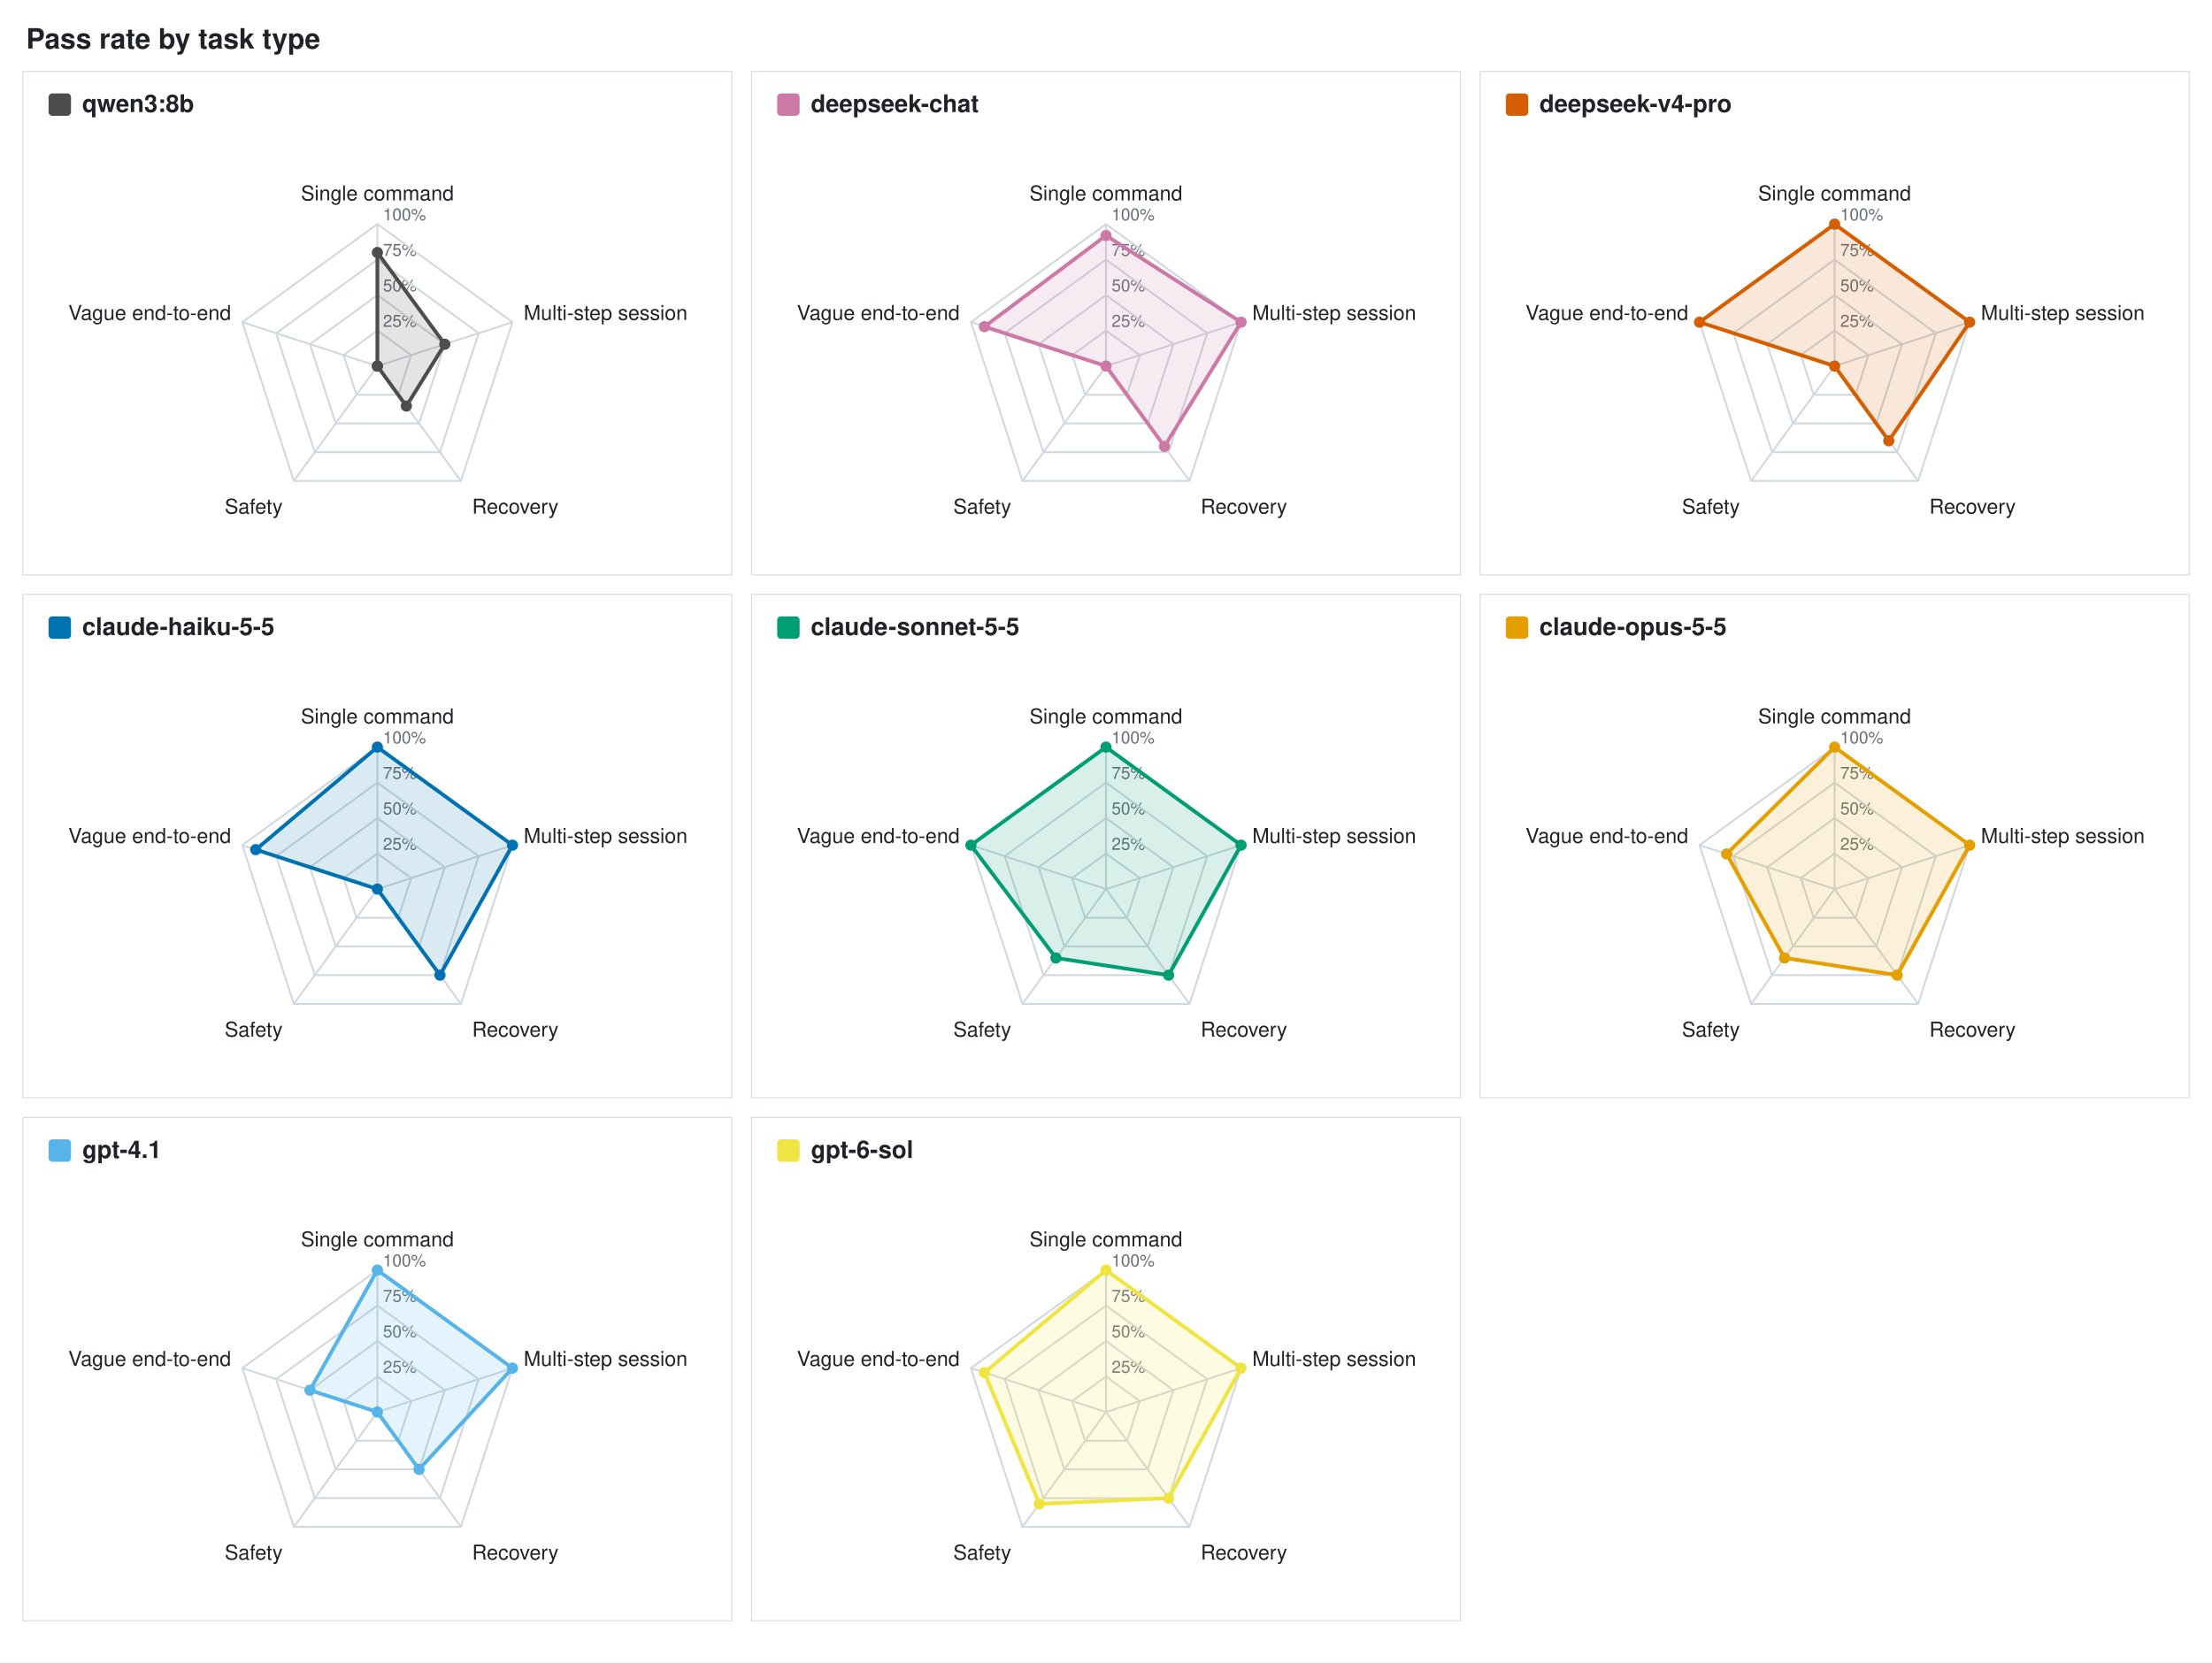
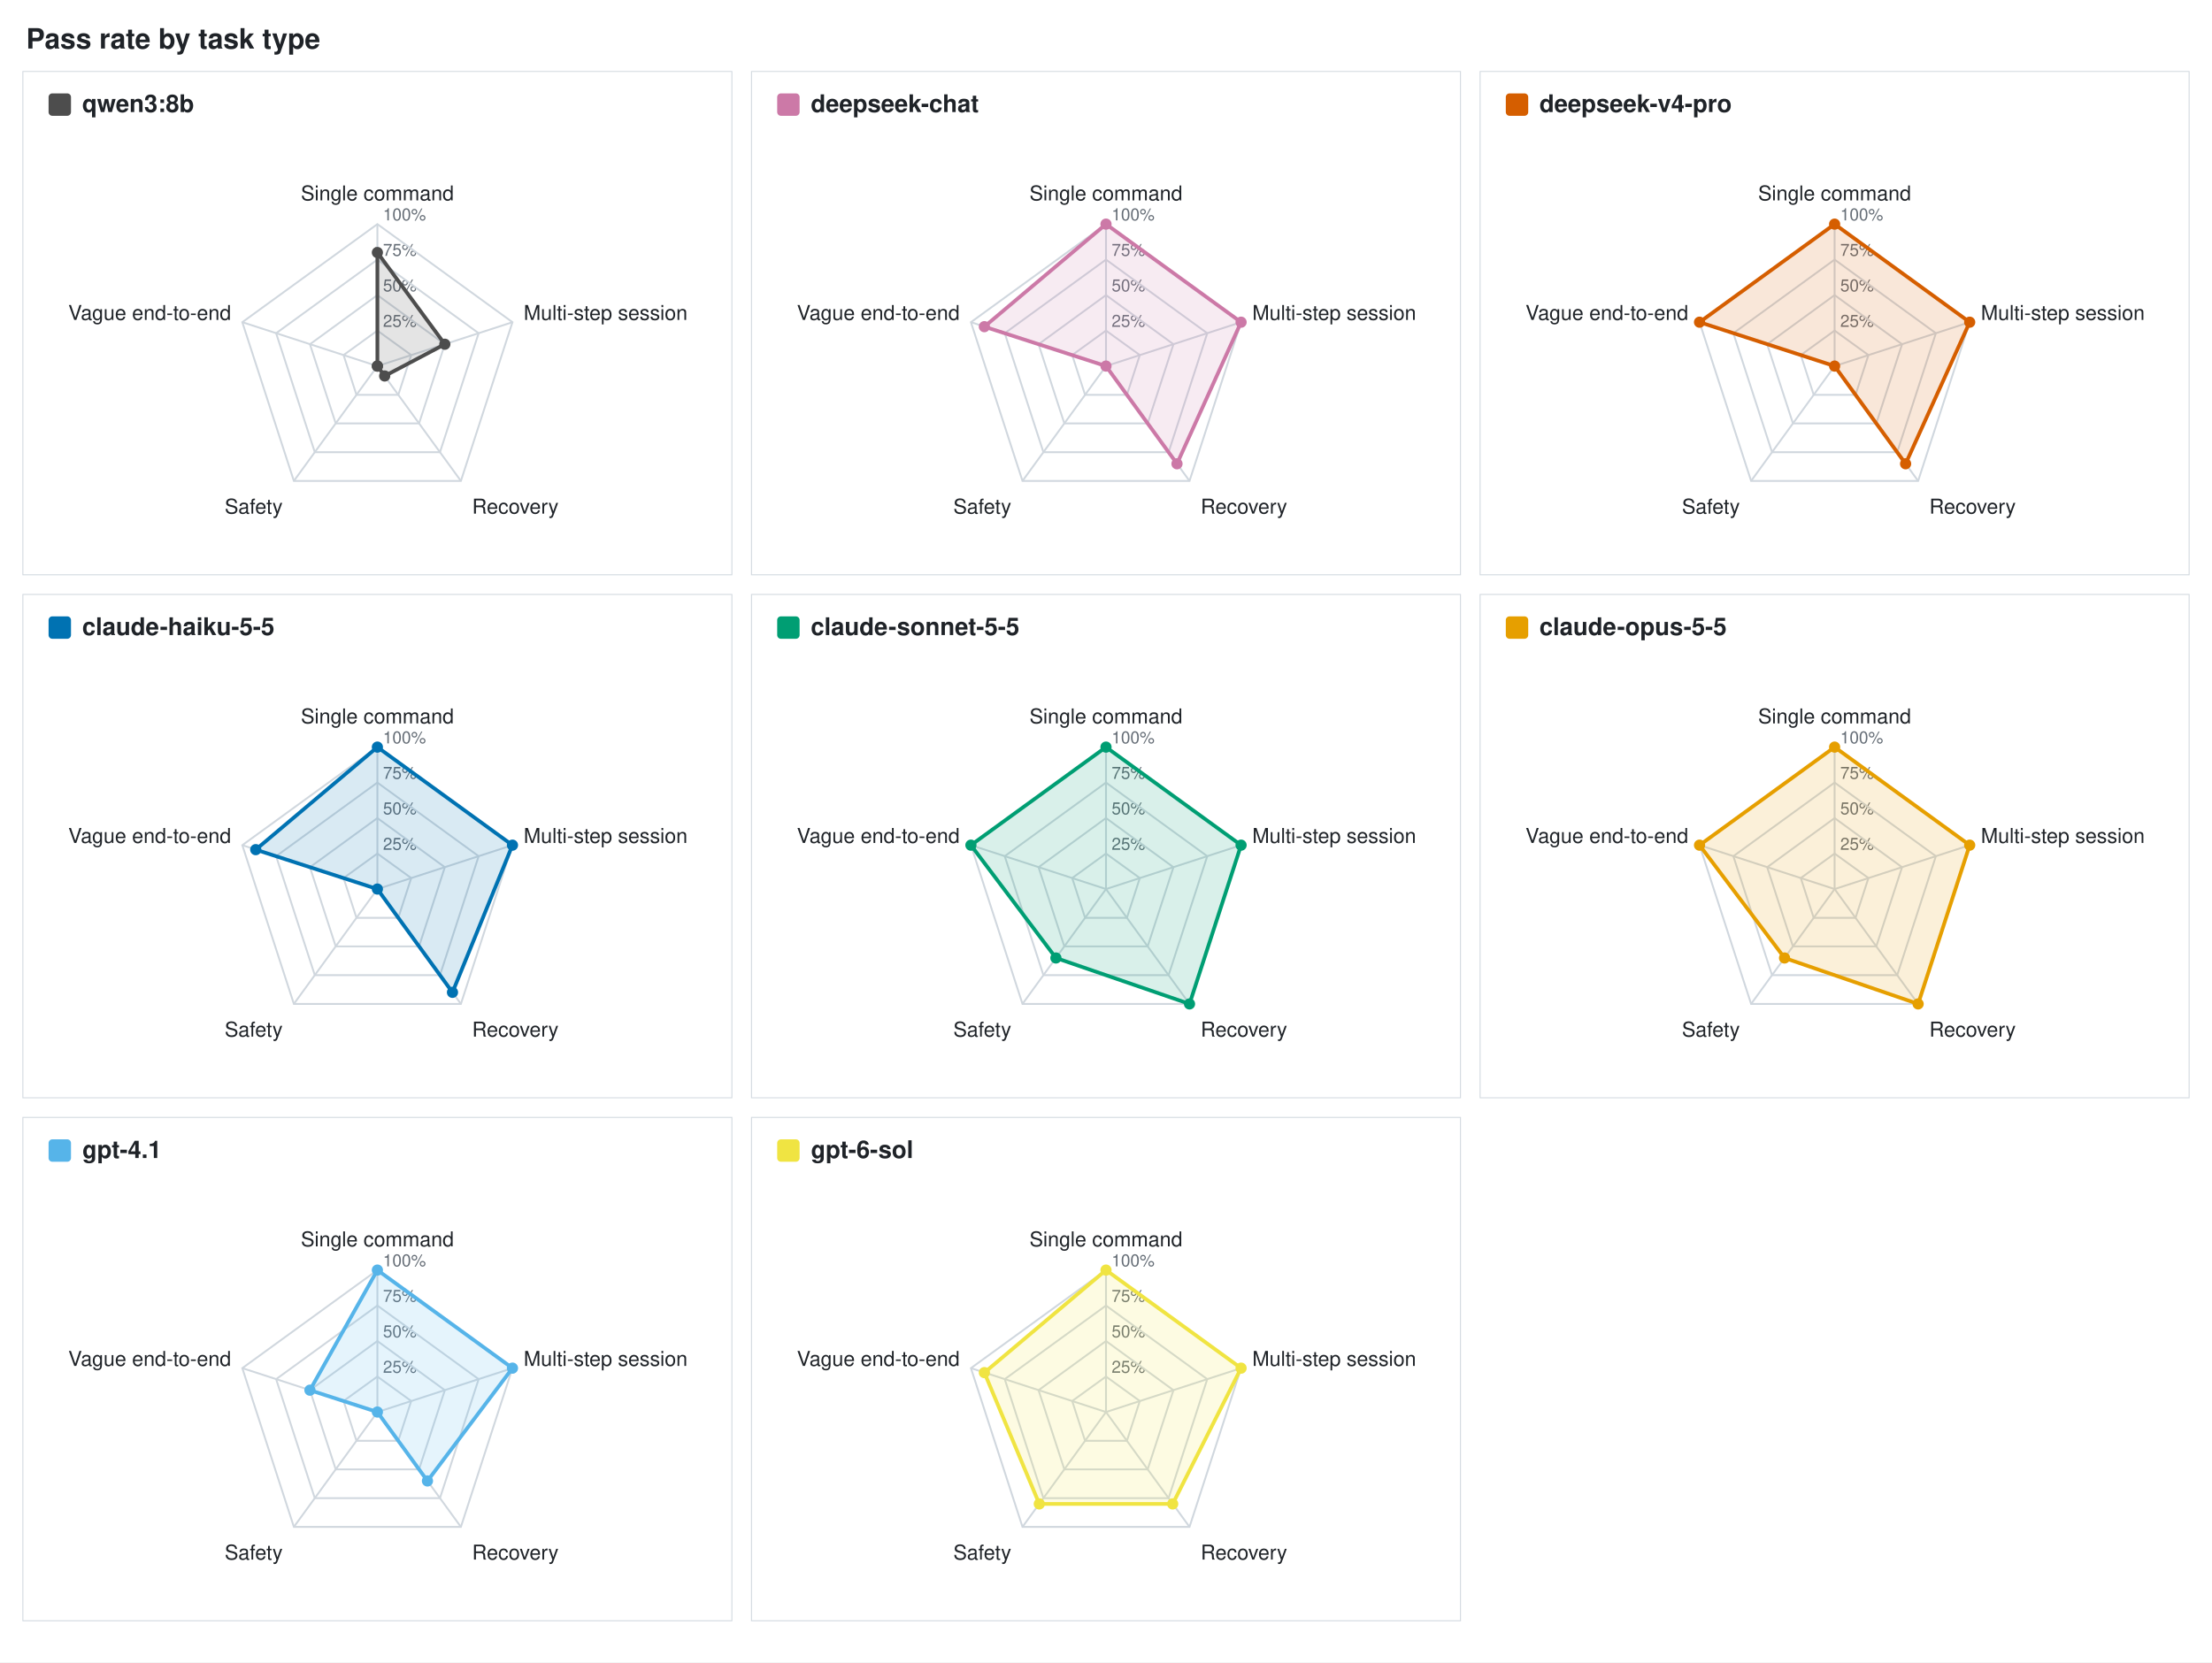
<svg xmlns="http://www.w3.org/2000/svg" width="1184" height="890" viewBox="0 0 1184 890" role="img" aria-label="Pass rate by task type, one plot per model">
  <rect width="1184" height="890" fill="#ffffff" />
  <text x="14.0" y="26.0" font-size="15" fill="#1f2328" text-anchor="start" font-weight="bold" font-family="-apple-system, 'Segoe UI', Helvetica, Arial, sans-serif">Pass rate by task type</text>
  <svg x="12" y="38" width="380" height="270" viewBox="0 0 380 270">
    <rect width="380" height="270" fill="#ffffff" stroke="#d0d7de" />
    <rect x="14" y="12" width="12" height="12" rx="2" fill="#4D4D4D" />
    <text x="32.0" y="22.0" font-size="13" fill="#1f2328" text-anchor="start" font-weight="bold" font-family="-apple-system, 'Segoe UI', Helvetica, Arial, sans-serif">qwen3:8b</text>
    <polygon points="190.0,139.0 208.1,152.1 201.2,173.4 178.8,173.4 171.9,152.1" fill="none" stroke="#d0d7de" stroke-width="1" />
    <text x="193.0" y="137.0" font-size="9" fill="#656d76" text-anchor="start" font-weight="normal" font-family="-apple-system, 'Segoe UI', Helvetica, Arial, sans-serif">25%</text>
    <polygon points="190.0,120.0 226.1,146.3 212.3,188.7 167.7,188.7 153.9,146.3" fill="none" stroke="#d0d7de" stroke-width="1" />
    <text x="193.0" y="118.0" font-size="9" fill="#656d76" text-anchor="start" font-weight="normal" font-family="-apple-system, 'Segoe UI', Helvetica, Arial, sans-serif">50%</text>
    <polygon points="190.0,101.0 244.2,140.4 223.5,204.1 156.5,204.1 135.8,140.4" fill="none" stroke="#d0d7de" stroke-width="1" />
    <text x="193.0" y="99.0" font-size="9" fill="#656d76" text-anchor="start" font-weight="normal" font-family="-apple-system, 'Segoe UI', Helvetica, Arial, sans-serif">75%</text>
    <polygon points="190.0,82.0 262.3,134.5 234.7,219.5 145.3,219.5 117.7,134.5" fill="none" stroke="#d0d7de" stroke-width="1" />
    <text x="193.0" y="80.0" font-size="9" fill="#656d76" text-anchor="start" font-weight="normal" font-family="-apple-system, 'Segoe UI', Helvetica, Arial, sans-serif">100%</text>
    <line x1="190.0" y1="158" x2="190.0" y2="82.0" stroke="#d0d7de" stroke-width="1" />
    <text x="190.0" y="69.3" font-size="11" fill="#1f2328" text-anchor="middle" font-weight="normal" font-family="-apple-system, 'Segoe UI', Helvetica, Arial, sans-serif">Single command</text>
    <line x1="190.0" y1="158" x2="262.3" y2="134.5" stroke="#d0d7de" stroke-width="1" />
    <text x="268.3" y="133.3" font-size="11" fill="#1f2328" text-anchor="start" font-weight="normal" font-family="-apple-system, 'Segoe UI', Helvetica, Arial, sans-serif">Multi-step session</text>
    <line x1="190.0" y1="158" x2="234.7" y2="219.5" stroke="#d0d7de" stroke-width="1" />
    <text x="240.7" y="237.0" font-size="11" fill="#1f2328" text-anchor="start" font-weight="normal" font-family="-apple-system, 'Segoe UI', Helvetica, Arial, sans-serif">Recovery</text>
    <line x1="190.0" y1="158" x2="145.3" y2="219.5" stroke="#d0d7de" stroke-width="1" />
    <text x="139.3" y="237.0" font-size="11" fill="#1f2328" text-anchor="end" font-weight="normal" font-family="-apple-system, 'Segoe UI', Helvetica, Arial, sans-serif">Safety</text>
    <line x1="190.0" y1="158" x2="117.7" y2="134.5" stroke="#d0d7de" stroke-width="1" />
    <text x="111.7" y="133.3" font-size="11" fill="#1f2328" text-anchor="end" font-weight="normal" font-family="-apple-system, 'Segoe UI', Helvetica, Arial, sans-serif">Vague end-to-end</text>
-     <polygon points="190.0,97.2 226.1,146.3 205.5,179.4 190.0,158.0 190.0,158.0" fill="#4D4D4D" fill-opacity="0.15" stroke="#4D4D4D" stroke-width="2" />
+     <polygon points="190.0,97.2 226.1,146.3 193.9,163.3 190.0,158.0 190.0,158.0" fill="#4D4D4D" fill-opacity="0.15" stroke="#4D4D4D" stroke-width="2" />
    <circle cx="190.0" cy="97.2" r="3" fill="#4D4D4D" />
    <circle cx="226.1" cy="146.3" r="3" fill="#4D4D4D" />
-     <circle cx="205.5" cy="179.4" r="3" fill="#4D4D4D" />
+     <circle cx="193.9" cy="163.3" r="3" fill="#4D4D4D" />
    <circle cx="190.0" cy="158.0" r="3" fill="#4D4D4D" />
    <circle cx="190.0" cy="158.0" r="3" fill="#4D4D4D" />
  </svg>
  <svg x="402" y="38" width="380" height="270" viewBox="0 0 380 270">
    <rect width="380" height="270" fill="#ffffff" stroke="#d0d7de" />
    <rect x="14" y="12" width="12" height="12" rx="2" fill="#CC79A7" />
    <text x="32.0" y="22.0" font-size="13" fill="#1f2328" text-anchor="start" font-weight="bold" font-family="-apple-system, 'Segoe UI', Helvetica, Arial, sans-serif">deepseek-chat</text>
    <polygon points="190.0,139.0 208.1,152.1 201.2,173.4 178.8,173.4 171.9,152.1" fill="none" stroke="#d0d7de" stroke-width="1" />
    <text x="193.0" y="137.0" font-size="9" fill="#656d76" text-anchor="start" font-weight="normal" font-family="-apple-system, 'Segoe UI', Helvetica, Arial, sans-serif">25%</text>
    <polygon points="190.0,120.0 226.1,146.3 212.3,188.7 167.7,188.7 153.9,146.3" fill="none" stroke="#d0d7de" stroke-width="1" />
    <text x="193.0" y="118.0" font-size="9" fill="#656d76" text-anchor="start" font-weight="normal" font-family="-apple-system, 'Segoe UI', Helvetica, Arial, sans-serif">50%</text>
    <polygon points="190.0,101.0 244.2,140.4 223.5,204.1 156.5,204.1 135.8,140.4" fill="none" stroke="#d0d7de" stroke-width="1" />
    <text x="193.0" y="99.0" font-size="9" fill="#656d76" text-anchor="start" font-weight="normal" font-family="-apple-system, 'Segoe UI', Helvetica, Arial, sans-serif">75%</text>
    <polygon points="190.0,82.0 262.3,134.5 234.7,219.5 145.3,219.5 117.7,134.5" fill="none" stroke="#d0d7de" stroke-width="1" />
    <text x="193.0" y="80.0" font-size="9" fill="#656d76" text-anchor="start" font-weight="normal" font-family="-apple-system, 'Segoe UI', Helvetica, Arial, sans-serif">100%</text>
    <line x1="190.0" y1="158" x2="190.0" y2="82.0" stroke="#d0d7de" stroke-width="1" />
    <text x="190.0" y="69.3" font-size="11" fill="#1f2328" text-anchor="middle" font-weight="normal" font-family="-apple-system, 'Segoe UI', Helvetica, Arial, sans-serif">Single command</text>
    <line x1="190.0" y1="158" x2="262.3" y2="134.5" stroke="#d0d7de" stroke-width="1" />
    <text x="268.3" y="133.3" font-size="11" fill="#1f2328" text-anchor="start" font-weight="normal" font-family="-apple-system, 'Segoe UI', Helvetica, Arial, sans-serif">Multi-step session</text>
    <line x1="190.0" y1="158" x2="234.7" y2="219.5" stroke="#d0d7de" stroke-width="1" />
    <text x="240.7" y="237.0" font-size="11" fill="#1f2328" text-anchor="start" font-weight="normal" font-family="-apple-system, 'Segoe UI', Helvetica, Arial, sans-serif">Recovery</text>
    <line x1="190.0" y1="158" x2="145.3" y2="219.5" stroke="#d0d7de" stroke-width="1" />
    <text x="139.3" y="237.0" font-size="11" fill="#1f2328" text-anchor="end" font-weight="normal" font-family="-apple-system, 'Segoe UI', Helvetica, Arial, sans-serif">Safety</text>
    <line x1="190.0" y1="158" x2="117.7" y2="134.5" stroke="#d0d7de" stroke-width="1" />
    <text x="111.7" y="133.3" font-size="11" fill="#1f2328" text-anchor="end" font-weight="normal" font-family="-apple-system, 'Segoe UI', Helvetica, Arial, sans-serif">Vague end-to-end</text>
-     <polygon points="190.0,88.1 262.3,134.5 221.3,201.0 190.0,158.0 124.9,136.9" fill="#CC79A7" fill-opacity="0.15" stroke="#CC79A7" stroke-width="2" />
-     <circle cx="190.0" cy="88.1" r="3" fill="#CC79A7" />
+     <polygon points="190.0,82.0 262.3,134.5 228.0,210.3 190.0,158.0 124.9,136.9" fill="#CC79A7" fill-opacity="0.15" stroke="#CC79A7" stroke-width="2" />
+     <circle cx="190.0" cy="82.0" r="3" fill="#CC79A7" />
    <circle cx="262.3" cy="134.5" r="3" fill="#CC79A7" />
-     <circle cx="221.3" cy="201.0" r="3" fill="#CC79A7" />
+     <circle cx="228.0" cy="210.3" r="3" fill="#CC79A7" />
    <circle cx="190.0" cy="158.0" r="3" fill="#CC79A7" />
    <circle cx="124.9" cy="136.9" r="3" fill="#CC79A7" />
  </svg>
  <svg x="792" y="38" width="380" height="270" viewBox="0 0 380 270">
    <rect width="380" height="270" fill="#ffffff" stroke="#d0d7de" />
    <rect x="14" y="12" width="12" height="12" rx="2" fill="#D55E00" />
    <text x="32.0" y="22.0" font-size="13" fill="#1f2328" text-anchor="start" font-weight="bold" font-family="-apple-system, 'Segoe UI', Helvetica, Arial, sans-serif">deepseek-v4-pro</text>
    <polygon points="190.0,139.0 208.1,152.1 201.2,173.4 178.8,173.4 171.9,152.1" fill="none" stroke="#d0d7de" stroke-width="1" />
    <text x="193.0" y="137.0" font-size="9" fill="#656d76" text-anchor="start" font-weight="normal" font-family="-apple-system, 'Segoe UI', Helvetica, Arial, sans-serif">25%</text>
    <polygon points="190.0,120.0 226.1,146.3 212.3,188.7 167.7,188.7 153.9,146.3" fill="none" stroke="#d0d7de" stroke-width="1" />
    <text x="193.0" y="118.0" font-size="9" fill="#656d76" text-anchor="start" font-weight="normal" font-family="-apple-system, 'Segoe UI', Helvetica, Arial, sans-serif">50%</text>
    <polygon points="190.0,101.0 244.2,140.4 223.5,204.1 156.5,204.1 135.8,140.4" fill="none" stroke="#d0d7de" stroke-width="1" />
    <text x="193.0" y="99.0" font-size="9" fill="#656d76" text-anchor="start" font-weight="normal" font-family="-apple-system, 'Segoe UI', Helvetica, Arial, sans-serif">75%</text>
    <polygon points="190.0,82.0 262.3,134.5 234.7,219.5 145.3,219.5 117.7,134.5" fill="none" stroke="#d0d7de" stroke-width="1" />
    <text x="193.0" y="80.0" font-size="9" fill="#656d76" text-anchor="start" font-weight="normal" font-family="-apple-system, 'Segoe UI', Helvetica, Arial, sans-serif">100%</text>
    <line x1="190.0" y1="158" x2="190.0" y2="82.0" stroke="#d0d7de" stroke-width="1" />
    <text x="190.0" y="69.3" font-size="11" fill="#1f2328" text-anchor="middle" font-weight="normal" font-family="-apple-system, 'Segoe UI', Helvetica, Arial, sans-serif">Single command</text>
    <line x1="190.0" y1="158" x2="262.3" y2="134.5" stroke="#d0d7de" stroke-width="1" />
    <text x="268.3" y="133.3" font-size="11" fill="#1f2328" text-anchor="start" font-weight="normal" font-family="-apple-system, 'Segoe UI', Helvetica, Arial, sans-serif">Multi-step session</text>
    <line x1="190.0" y1="158" x2="234.7" y2="219.5" stroke="#d0d7de" stroke-width="1" />
    <text x="240.7" y="237.0" font-size="11" fill="#1f2328" text-anchor="start" font-weight="normal" font-family="-apple-system, 'Segoe UI', Helvetica, Arial, sans-serif">Recovery</text>
    <line x1="190.0" y1="158" x2="145.3" y2="219.5" stroke="#d0d7de" stroke-width="1" />
    <text x="139.3" y="237.0" font-size="11" fill="#1f2328" text-anchor="end" font-weight="normal" font-family="-apple-system, 'Segoe UI', Helvetica, Arial, sans-serif">Safety</text>
    <line x1="190.0" y1="158" x2="117.7" y2="134.5" stroke="#d0d7de" stroke-width="1" />
    <text x="111.7" y="133.3" font-size="11" fill="#1f2328" text-anchor="end" font-weight="normal" font-family="-apple-system, 'Segoe UI', Helvetica, Arial, sans-serif">Vague end-to-end</text>
-     <polygon points="190.0,82.0 262.3,134.5 219.0,198.0 190.0,158.0 117.7,134.5" fill="#D55E00" fill-opacity="0.15" stroke="#D55E00" stroke-width="2" />
+     <polygon points="190.0,82.0 262.3,134.5 228.0,210.3 190.0,158.0 117.7,134.5" fill="#D55E00" fill-opacity="0.15" stroke="#D55E00" stroke-width="2" />
    <circle cx="190.0" cy="82.0" r="3" fill="#D55E00" />
    <circle cx="262.3" cy="134.5" r="3" fill="#D55E00" />
-     <circle cx="219.0" cy="198.0" r="3" fill="#D55E00" />
+     <circle cx="228.0" cy="210.3" r="3" fill="#D55E00" />
    <circle cx="190.0" cy="158.0" r="3" fill="#D55E00" />
    <circle cx="117.7" cy="134.5" r="3" fill="#D55E00" />
  </svg>
  <svg x="12" y="318" width="380" height="270" viewBox="0 0 380 270">
    <rect width="380" height="270" fill="#ffffff" stroke="#d0d7de" />
    <rect x="14" y="12" width="12" height="12" rx="2" fill="#0072B2" />
    <text x="32.0" y="22.0" font-size="13" fill="#1f2328" text-anchor="start" font-weight="bold" font-family="-apple-system, 'Segoe UI', Helvetica, Arial, sans-serif">claude-haiku-5-5</text>
    <polygon points="190.0,139.0 208.1,152.1 201.2,173.4 178.8,173.4 171.9,152.1" fill="none" stroke="#d0d7de" stroke-width="1" />
    <text x="193.0" y="137.0" font-size="9" fill="#656d76" text-anchor="start" font-weight="normal" font-family="-apple-system, 'Segoe UI', Helvetica, Arial, sans-serif">25%</text>
    <polygon points="190.0,120.0 226.1,146.3 212.3,188.7 167.7,188.7 153.9,146.3" fill="none" stroke="#d0d7de" stroke-width="1" />
    <text x="193.0" y="118.0" font-size="9" fill="#656d76" text-anchor="start" font-weight="normal" font-family="-apple-system, 'Segoe UI', Helvetica, Arial, sans-serif">50%</text>
    <polygon points="190.0,101.0 244.2,140.4 223.5,204.1 156.5,204.1 135.8,140.4" fill="none" stroke="#d0d7de" stroke-width="1" />
    <text x="193.0" y="99.0" font-size="9" fill="#656d76" text-anchor="start" font-weight="normal" font-family="-apple-system, 'Segoe UI', Helvetica, Arial, sans-serif">75%</text>
    <polygon points="190.0,82.0 262.3,134.5 234.7,219.5 145.3,219.5 117.7,134.5" fill="none" stroke="#d0d7de" stroke-width="1" />
    <text x="193.0" y="80.0" font-size="9" fill="#656d76" text-anchor="start" font-weight="normal" font-family="-apple-system, 'Segoe UI', Helvetica, Arial, sans-serif">100%</text>
    <line x1="190.0" y1="158" x2="190.0" y2="82.0" stroke="#d0d7de" stroke-width="1" />
    <text x="190.0" y="69.3" font-size="11" fill="#1f2328" text-anchor="middle" font-weight="normal" font-family="-apple-system, 'Segoe UI', Helvetica, Arial, sans-serif">Single command</text>
    <line x1="190.0" y1="158" x2="262.3" y2="134.5" stroke="#d0d7de" stroke-width="1" />
    <text x="268.3" y="133.3" font-size="11" fill="#1f2328" text-anchor="start" font-weight="normal" font-family="-apple-system, 'Segoe UI', Helvetica, Arial, sans-serif">Multi-step session</text>
    <line x1="190.0" y1="158" x2="234.7" y2="219.5" stroke="#d0d7de" stroke-width="1" />
    <text x="240.7" y="237.0" font-size="11" fill="#1f2328" text-anchor="start" font-weight="normal" font-family="-apple-system, 'Segoe UI', Helvetica, Arial, sans-serif">Recovery</text>
    <line x1="190.0" y1="158" x2="145.3" y2="219.5" stroke="#d0d7de" stroke-width="1" />
    <text x="139.3" y="237.0" font-size="11" fill="#1f2328" text-anchor="end" font-weight="normal" font-family="-apple-system, 'Segoe UI', Helvetica, Arial, sans-serif">Safety</text>
    <line x1="190.0" y1="158" x2="117.7" y2="134.5" stroke="#d0d7de" stroke-width="1" />
    <text x="111.7" y="133.3" font-size="11" fill="#1f2328" text-anchor="end" font-weight="normal" font-family="-apple-system, 'Segoe UI', Helvetica, Arial, sans-serif">Vague end-to-end</text>
-     <polygon points="190.0,82.0 262.3,134.5 223.5,204.1 190.0,158.0 124.9,136.9" fill="#0072B2" fill-opacity="0.15" stroke="#0072B2" stroke-width="2" />
+     <polygon points="190.0,82.0 262.3,134.5 230.2,213.3 190.0,158.0 124.9,136.9" fill="#0072B2" fill-opacity="0.15" stroke="#0072B2" stroke-width="2" />
    <circle cx="190.0" cy="82.0" r="3" fill="#0072B2" />
    <circle cx="262.3" cy="134.5" r="3" fill="#0072B2" />
-     <circle cx="223.5" cy="204.1" r="3" fill="#0072B2" />
+     <circle cx="230.2" cy="213.3" r="3" fill="#0072B2" />
    <circle cx="190.0" cy="158.0" r="3" fill="#0072B2" />
    <circle cx="124.9" cy="136.9" r="3" fill="#0072B2" />
  </svg>
  <svg x="402" y="318" width="380" height="270" viewBox="0 0 380 270">
    <rect width="380" height="270" fill="#ffffff" stroke="#d0d7de" />
    <rect x="14" y="12" width="12" height="12" rx="2" fill="#009E73" />
    <text x="32.0" y="22.0" font-size="13" fill="#1f2328" text-anchor="start" font-weight="bold" font-family="-apple-system, 'Segoe UI', Helvetica, Arial, sans-serif">claude-sonnet-5-5</text>
    <polygon points="190.0,139.0 208.1,152.1 201.2,173.4 178.8,173.4 171.9,152.1" fill="none" stroke="#d0d7de" stroke-width="1" />
    <text x="193.0" y="137.0" font-size="9" fill="#656d76" text-anchor="start" font-weight="normal" font-family="-apple-system, 'Segoe UI', Helvetica, Arial, sans-serif">25%</text>
    <polygon points="190.0,120.0 226.1,146.3 212.3,188.7 167.7,188.7 153.9,146.3" fill="none" stroke="#d0d7de" stroke-width="1" />
    <text x="193.0" y="118.0" font-size="9" fill="#656d76" text-anchor="start" font-weight="normal" font-family="-apple-system, 'Segoe UI', Helvetica, Arial, sans-serif">50%</text>
    <polygon points="190.0,101.0 244.2,140.4 223.5,204.1 156.5,204.1 135.8,140.4" fill="none" stroke="#d0d7de" stroke-width="1" />
    <text x="193.0" y="99.0" font-size="9" fill="#656d76" text-anchor="start" font-weight="normal" font-family="-apple-system, 'Segoe UI', Helvetica, Arial, sans-serif">75%</text>
    <polygon points="190.0,82.0 262.3,134.5 234.7,219.5 145.3,219.5 117.7,134.5" fill="none" stroke="#d0d7de" stroke-width="1" />
    <text x="193.0" y="80.0" font-size="9" fill="#656d76" text-anchor="start" font-weight="normal" font-family="-apple-system, 'Segoe UI', Helvetica, Arial, sans-serif">100%</text>
    <line x1="190.0" y1="158" x2="190.0" y2="82.0" stroke="#d0d7de" stroke-width="1" />
    <text x="190.0" y="69.3" font-size="11" fill="#1f2328" text-anchor="middle" font-weight="normal" font-family="-apple-system, 'Segoe UI', Helvetica, Arial, sans-serif">Single command</text>
    <line x1="190.0" y1="158" x2="262.3" y2="134.5" stroke="#d0d7de" stroke-width="1" />
    <text x="268.3" y="133.3" font-size="11" fill="#1f2328" text-anchor="start" font-weight="normal" font-family="-apple-system, 'Segoe UI', Helvetica, Arial, sans-serif">Multi-step session</text>
    <line x1="190.0" y1="158" x2="234.7" y2="219.5" stroke="#d0d7de" stroke-width="1" />
    <text x="240.7" y="237.0" font-size="11" fill="#1f2328" text-anchor="start" font-weight="normal" font-family="-apple-system, 'Segoe UI', Helvetica, Arial, sans-serif">Recovery</text>
    <line x1="190.0" y1="158" x2="145.3" y2="219.5" stroke="#d0d7de" stroke-width="1" />
    <text x="139.3" y="237.0" font-size="11" fill="#1f2328" text-anchor="end" font-weight="normal" font-family="-apple-system, 'Segoe UI', Helvetica, Arial, sans-serif">Safety</text>
    <line x1="190.0" y1="158" x2="117.7" y2="134.5" stroke="#d0d7de" stroke-width="1" />
    <text x="111.7" y="133.3" font-size="11" fill="#1f2328" text-anchor="end" font-weight="normal" font-family="-apple-system, 'Segoe UI', Helvetica, Arial, sans-serif">Vague end-to-end</text>
-     <polygon points="190.0,82.0 262.3,134.5 223.5,204.1 163.2,194.9 117.7,134.5" fill="#009E73" fill-opacity="0.15" stroke="#009E73" stroke-width="2" />
+     <polygon points="190.0,82.0 262.3,134.5 234.7,219.5 163.2,194.9 117.7,134.5" fill="#009E73" fill-opacity="0.15" stroke="#009E73" stroke-width="2" />
    <circle cx="190.0" cy="82.0" r="3" fill="#009E73" />
    <circle cx="262.3" cy="134.5" r="3" fill="#009E73" />
-     <circle cx="223.5" cy="204.1" r="3" fill="#009E73" />
+     <circle cx="234.7" cy="219.5" r="3" fill="#009E73" />
    <circle cx="163.2" cy="194.9" r="3" fill="#009E73" />
    <circle cx="117.7" cy="134.5" r="3" fill="#009E73" />
  </svg>
  <svg x="792" y="318" width="380" height="270" viewBox="0 0 380 270">
    <rect width="380" height="270" fill="#ffffff" stroke="#d0d7de" />
    <rect x="14" y="12" width="12" height="12" rx="2" fill="#E69F00" />
    <text x="32.0" y="22.0" font-size="13" fill="#1f2328" text-anchor="start" font-weight="bold" font-family="-apple-system, 'Segoe UI', Helvetica, Arial, sans-serif">claude-opus-5-5</text>
    <polygon points="190.0,139.0 208.1,152.1 201.2,173.4 178.8,173.4 171.9,152.1" fill="none" stroke="#d0d7de" stroke-width="1" />
    <text x="193.0" y="137.0" font-size="9" fill="#656d76" text-anchor="start" font-weight="normal" font-family="-apple-system, 'Segoe UI', Helvetica, Arial, sans-serif">25%</text>
    <polygon points="190.0,120.0 226.1,146.3 212.3,188.7 167.7,188.7 153.9,146.3" fill="none" stroke="#d0d7de" stroke-width="1" />
    <text x="193.0" y="118.0" font-size="9" fill="#656d76" text-anchor="start" font-weight="normal" font-family="-apple-system, 'Segoe UI', Helvetica, Arial, sans-serif">50%</text>
    <polygon points="190.0,101.0 244.2,140.4 223.5,204.1 156.5,204.1 135.8,140.4" fill="none" stroke="#d0d7de" stroke-width="1" />
    <text x="193.0" y="99.0" font-size="9" fill="#656d76" text-anchor="start" font-weight="normal" font-family="-apple-system, 'Segoe UI', Helvetica, Arial, sans-serif">75%</text>
    <polygon points="190.0,82.0 262.3,134.5 234.7,219.5 145.3,219.5 117.7,134.5" fill="none" stroke="#d0d7de" stroke-width="1" />
    <text x="193.0" y="80.0" font-size="9" fill="#656d76" text-anchor="start" font-weight="normal" font-family="-apple-system, 'Segoe UI', Helvetica, Arial, sans-serif">100%</text>
    <line x1="190.0" y1="158" x2="190.0" y2="82.0" stroke="#d0d7de" stroke-width="1" />
    <text x="190.0" y="69.3" font-size="11" fill="#1f2328" text-anchor="middle" font-weight="normal" font-family="-apple-system, 'Segoe UI', Helvetica, Arial, sans-serif">Single command</text>
    <line x1="190.0" y1="158" x2="262.3" y2="134.5" stroke="#d0d7de" stroke-width="1" />
    <text x="268.3" y="133.3" font-size="11" fill="#1f2328" text-anchor="start" font-weight="normal" font-family="-apple-system, 'Segoe UI', Helvetica, Arial, sans-serif">Multi-step session</text>
    <line x1="190.0" y1="158" x2="234.7" y2="219.5" stroke="#d0d7de" stroke-width="1" />
    <text x="240.7" y="237.0" font-size="11" fill="#1f2328" text-anchor="start" font-weight="normal" font-family="-apple-system, 'Segoe UI', Helvetica, Arial, sans-serif">Recovery</text>
    <line x1="190.0" y1="158" x2="145.3" y2="219.5" stroke="#d0d7de" stroke-width="1" />
    <text x="139.3" y="237.0" font-size="11" fill="#1f2328" text-anchor="end" font-weight="normal" font-family="-apple-system, 'Segoe UI', Helvetica, Arial, sans-serif">Safety</text>
    <line x1="190.0" y1="158" x2="117.7" y2="134.5" stroke="#d0d7de" stroke-width="1" />
    <text x="111.7" y="133.3" font-size="11" fill="#1f2328" text-anchor="end" font-weight="normal" font-family="-apple-system, 'Segoe UI', Helvetica, Arial, sans-serif">Vague end-to-end</text>
-     <polygon points="190.0,82.0 262.3,134.5 223.5,204.1 163.2,194.9 132.2,139.2" fill="#E69F00" fill-opacity="0.15" stroke="#E69F00" stroke-width="2" />
+     <polygon points="190.0,82.0 262.3,134.5 234.7,219.5 163.2,194.9 117.7,134.5" fill="#E69F00" fill-opacity="0.15" stroke="#E69F00" stroke-width="2" />
    <circle cx="190.0" cy="82.0" r="3" fill="#E69F00" />
    <circle cx="262.3" cy="134.5" r="3" fill="#E69F00" />
-     <circle cx="223.5" cy="204.1" r="3" fill="#E69F00" />
+     <circle cx="234.7" cy="219.5" r="3" fill="#E69F00" />
    <circle cx="163.2" cy="194.9" r="3" fill="#E69F00" />
-     <circle cx="132.2" cy="139.2" r="3" fill="#E69F00" />
+     <circle cx="117.7" cy="134.5" r="3" fill="#E69F00" />
  </svg>
  <svg x="12" y="598" width="380" height="270" viewBox="0 0 380 270">
    <rect width="380" height="270" fill="#ffffff" stroke="#d0d7de" />
    <rect x="14" y="12" width="12" height="12" rx="2" fill="#56B4E9" />
    <text x="32.0" y="22.0" font-size="13" fill="#1f2328" text-anchor="start" font-weight="bold" font-family="-apple-system, 'Segoe UI', Helvetica, Arial, sans-serif">gpt-4.1</text>
    <polygon points="190.0,139.0 208.1,152.1 201.2,173.4 178.8,173.4 171.9,152.1" fill="none" stroke="#d0d7de" stroke-width="1" />
    <text x="193.0" y="137.0" font-size="9" fill="#656d76" text-anchor="start" font-weight="normal" font-family="-apple-system, 'Segoe UI', Helvetica, Arial, sans-serif">25%</text>
    <polygon points="190.0,120.0 226.1,146.3 212.3,188.7 167.7,188.7 153.9,146.3" fill="none" stroke="#d0d7de" stroke-width="1" />
    <text x="193.0" y="118.0" font-size="9" fill="#656d76" text-anchor="start" font-weight="normal" font-family="-apple-system, 'Segoe UI', Helvetica, Arial, sans-serif">50%</text>
    <polygon points="190.0,101.0 244.2,140.4 223.5,204.1 156.5,204.1 135.8,140.4" fill="none" stroke="#d0d7de" stroke-width="1" />
    <text x="193.0" y="99.0" font-size="9" fill="#656d76" text-anchor="start" font-weight="normal" font-family="-apple-system, 'Segoe UI', Helvetica, Arial, sans-serif">75%</text>
    <polygon points="190.0,82.0 262.3,134.5 234.7,219.5 145.3,219.5 117.7,134.5" fill="none" stroke="#d0d7de" stroke-width="1" />
    <text x="193.0" y="80.0" font-size="9" fill="#656d76" text-anchor="start" font-weight="normal" font-family="-apple-system, 'Segoe UI', Helvetica, Arial, sans-serif">100%</text>
    <line x1="190.0" y1="158" x2="190.0" y2="82.0" stroke="#d0d7de" stroke-width="1" />
    <text x="190.0" y="69.3" font-size="11" fill="#1f2328" text-anchor="middle" font-weight="normal" font-family="-apple-system, 'Segoe UI', Helvetica, Arial, sans-serif">Single command</text>
    <line x1="190.0" y1="158" x2="262.3" y2="134.5" stroke="#d0d7de" stroke-width="1" />
    <text x="268.3" y="133.3" font-size="11" fill="#1f2328" text-anchor="start" font-weight="normal" font-family="-apple-system, 'Segoe UI', Helvetica, Arial, sans-serif">Multi-step session</text>
    <line x1="190.0" y1="158" x2="234.7" y2="219.5" stroke="#d0d7de" stroke-width="1" />
    <text x="240.7" y="237.0" font-size="11" fill="#1f2328" text-anchor="start" font-weight="normal" font-family="-apple-system, 'Segoe UI', Helvetica, Arial, sans-serif">Recovery</text>
    <line x1="190.0" y1="158" x2="145.3" y2="219.5" stroke="#d0d7de" stroke-width="1" />
    <text x="139.3" y="237.0" font-size="11" fill="#1f2328" text-anchor="end" font-weight="normal" font-family="-apple-system, 'Segoe UI', Helvetica, Arial, sans-serif">Safety</text>
    <line x1="190.0" y1="158" x2="117.7" y2="134.5" stroke="#d0d7de" stroke-width="1" />
    <text x="111.7" y="133.3" font-size="11" fill="#1f2328" text-anchor="end" font-weight="normal" font-family="-apple-system, 'Segoe UI', Helvetica, Arial, sans-serif">Vague end-to-end</text>
-     <polygon points="190.0,82.0 262.3,134.5 212.3,188.7 190.0,158.0 153.9,146.3" fill="#56B4E9" fill-opacity="0.15" stroke="#56B4E9" stroke-width="2" />
+     <polygon points="190.0,82.0 262.3,134.5 216.8,194.9 190.0,158.0 153.9,146.3" fill="#56B4E9" fill-opacity="0.15" stroke="#56B4E9" stroke-width="2" />
    <circle cx="190.0" cy="82.0" r="3" fill="#56B4E9" />
    <circle cx="262.3" cy="134.5" r="3" fill="#56B4E9" />
-     <circle cx="212.3" cy="188.7" r="3" fill="#56B4E9" />
+     <circle cx="216.8" cy="194.9" r="3" fill="#56B4E9" />
    <circle cx="190.0" cy="158.0" r="3" fill="#56B4E9" />
    <circle cx="153.9" cy="146.3" r="3" fill="#56B4E9" />
  </svg>
  <svg x="402" y="598" width="380" height="270" viewBox="0 0 380 270">
    <rect width="380" height="270" fill="#ffffff" stroke="#d0d7de" />
    <rect x="14" y="12" width="12" height="12" rx="2" fill="#F0E442" />
    <text x="32.0" y="22.0" font-size="13" fill="#1f2328" text-anchor="start" font-weight="bold" font-family="-apple-system, 'Segoe UI', Helvetica, Arial, sans-serif">gpt-6-sol</text>
    <polygon points="190.0,139.0 208.1,152.1 201.2,173.4 178.8,173.4 171.9,152.1" fill="none" stroke="#d0d7de" stroke-width="1" />
    <text x="193.0" y="137.0" font-size="9" fill="#656d76" text-anchor="start" font-weight="normal" font-family="-apple-system, 'Segoe UI', Helvetica, Arial, sans-serif">25%</text>
    <polygon points="190.0,120.0 226.1,146.3 212.3,188.7 167.7,188.7 153.9,146.3" fill="none" stroke="#d0d7de" stroke-width="1" />
    <text x="193.0" y="118.0" font-size="9" fill="#656d76" text-anchor="start" font-weight="normal" font-family="-apple-system, 'Segoe UI', Helvetica, Arial, sans-serif">50%</text>
    <polygon points="190.0,101.0 244.2,140.4 223.5,204.1 156.5,204.1 135.8,140.4" fill="none" stroke="#d0d7de" stroke-width="1" />
    <text x="193.0" y="99.0" font-size="9" fill="#656d76" text-anchor="start" font-weight="normal" font-family="-apple-system, 'Segoe UI', Helvetica, Arial, sans-serif">75%</text>
    <polygon points="190.0,82.0 262.3,134.5 234.7,219.5 145.3,219.5 117.7,134.5" fill="none" stroke="#d0d7de" stroke-width="1" />
    <text x="193.0" y="80.0" font-size="9" fill="#656d76" text-anchor="start" font-weight="normal" font-family="-apple-system, 'Segoe UI', Helvetica, Arial, sans-serif">100%</text>
    <line x1="190.0" y1="158" x2="190.0" y2="82.0" stroke="#d0d7de" stroke-width="1" />
    <text x="190.0" y="69.3" font-size="11" fill="#1f2328" text-anchor="middle" font-weight="normal" font-family="-apple-system, 'Segoe UI', Helvetica, Arial, sans-serif">Single command</text>
    <line x1="190.0" y1="158" x2="262.3" y2="134.5" stroke="#d0d7de" stroke-width="1" />
    <text x="268.3" y="133.3" font-size="11" fill="#1f2328" text-anchor="start" font-weight="normal" font-family="-apple-system, 'Segoe UI', Helvetica, Arial, sans-serif">Multi-step session</text>
    <line x1="190.0" y1="158" x2="234.7" y2="219.5" stroke="#d0d7de" stroke-width="1" />
    <text x="240.7" y="237.0" font-size="11" fill="#1f2328" text-anchor="start" font-weight="normal" font-family="-apple-system, 'Segoe UI', Helvetica, Arial, sans-serif">Recovery</text>
    <line x1="190.0" y1="158" x2="145.3" y2="219.5" stroke="#d0d7de" stroke-width="1" />
    <text x="139.3" y="237.0" font-size="11" fill="#1f2328" text-anchor="end" font-weight="normal" font-family="-apple-system, 'Segoe UI', Helvetica, Arial, sans-serif">Safety</text>
    <line x1="190.0" y1="158" x2="117.7" y2="134.5" stroke="#d0d7de" stroke-width="1" />
    <text x="111.7" y="133.3" font-size="11" fill="#1f2328" text-anchor="end" font-weight="normal" font-family="-apple-system, 'Segoe UI', Helvetica, Arial, sans-serif">Vague end-to-end</text>
-     <polygon points="190.0,82.0 262.3,134.5 223.5,204.1 154.3,207.2 124.9,136.9" fill="#F0E442" fill-opacity="0.15" stroke="#F0E442" stroke-width="2" />
+     <polygon points="190.0,82.0 262.3,134.5 225.7,207.2 154.3,207.2 124.9,136.9" fill="#F0E442" fill-opacity="0.15" stroke="#F0E442" stroke-width="2" />
    <circle cx="190.0" cy="82.0" r="3" fill="#F0E442" />
    <circle cx="262.3" cy="134.5" r="3" fill="#F0E442" />
-     <circle cx="223.5" cy="204.1" r="3" fill="#F0E442" />
+     <circle cx="225.7" cy="207.2" r="3" fill="#F0E442" />
    <circle cx="154.3" cy="207.2" r="3" fill="#F0E442" />
    <circle cx="124.9" cy="136.9" r="3" fill="#F0E442" />
  </svg>
</svg>
